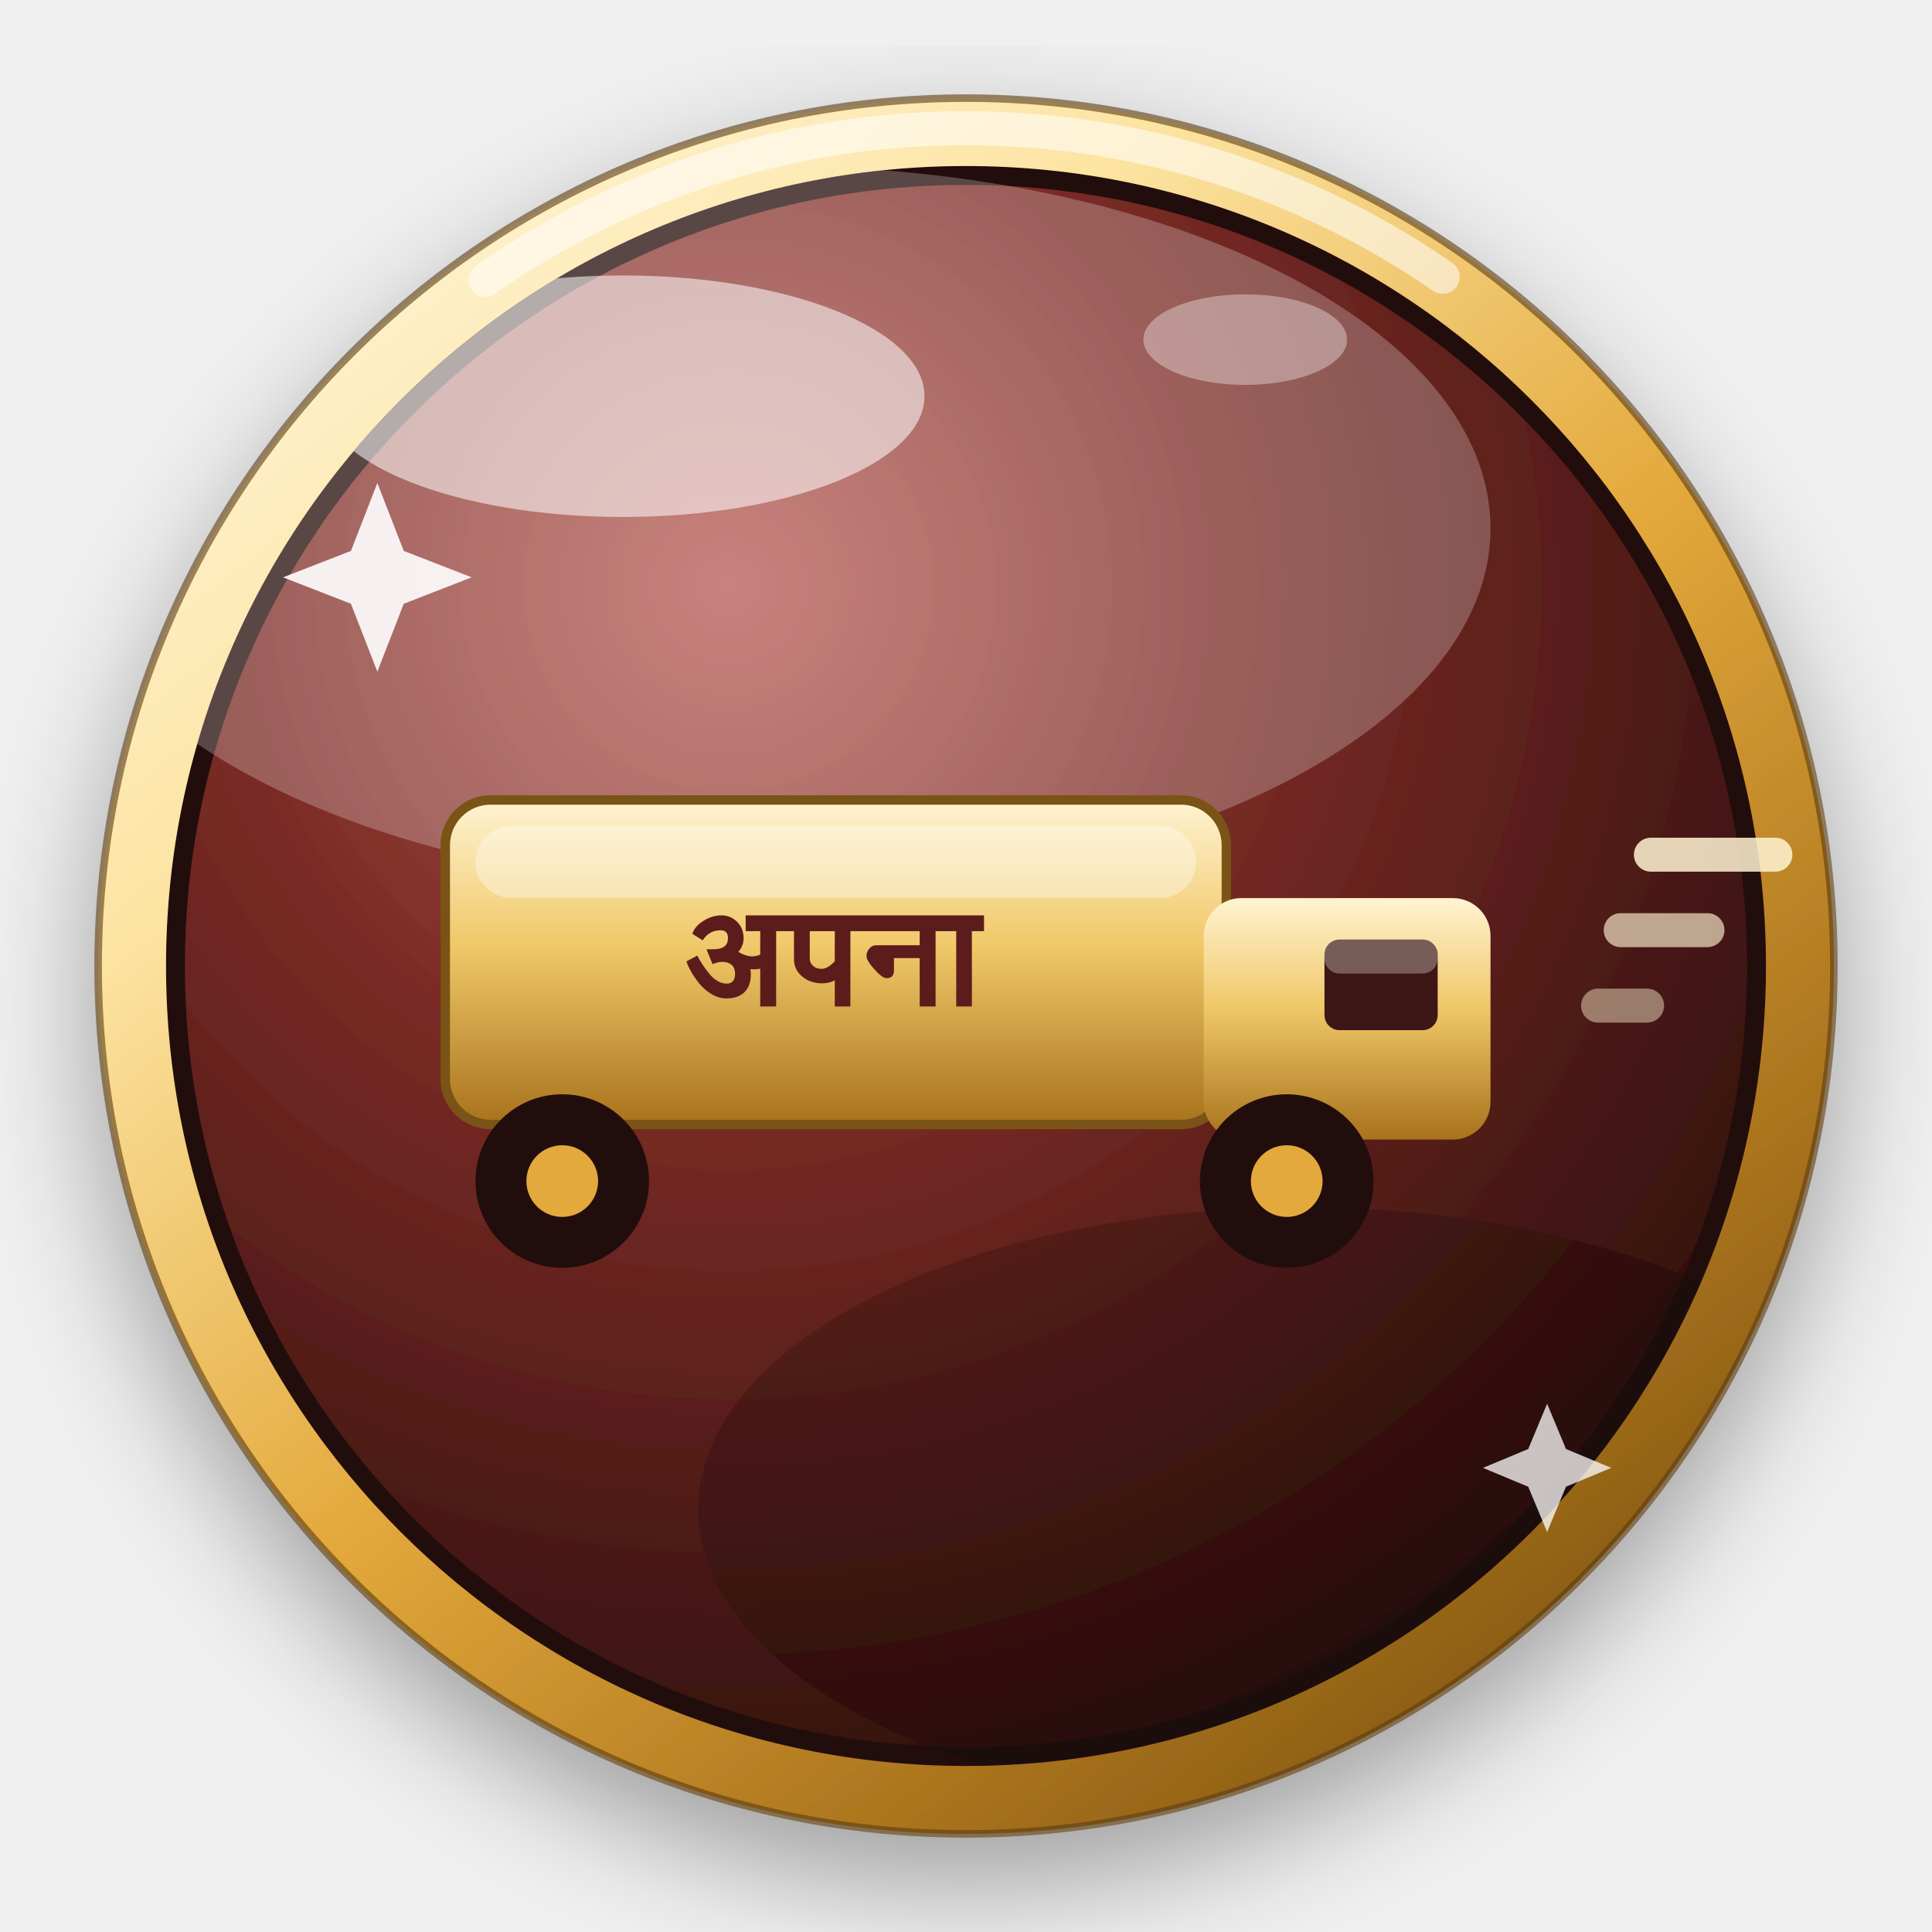
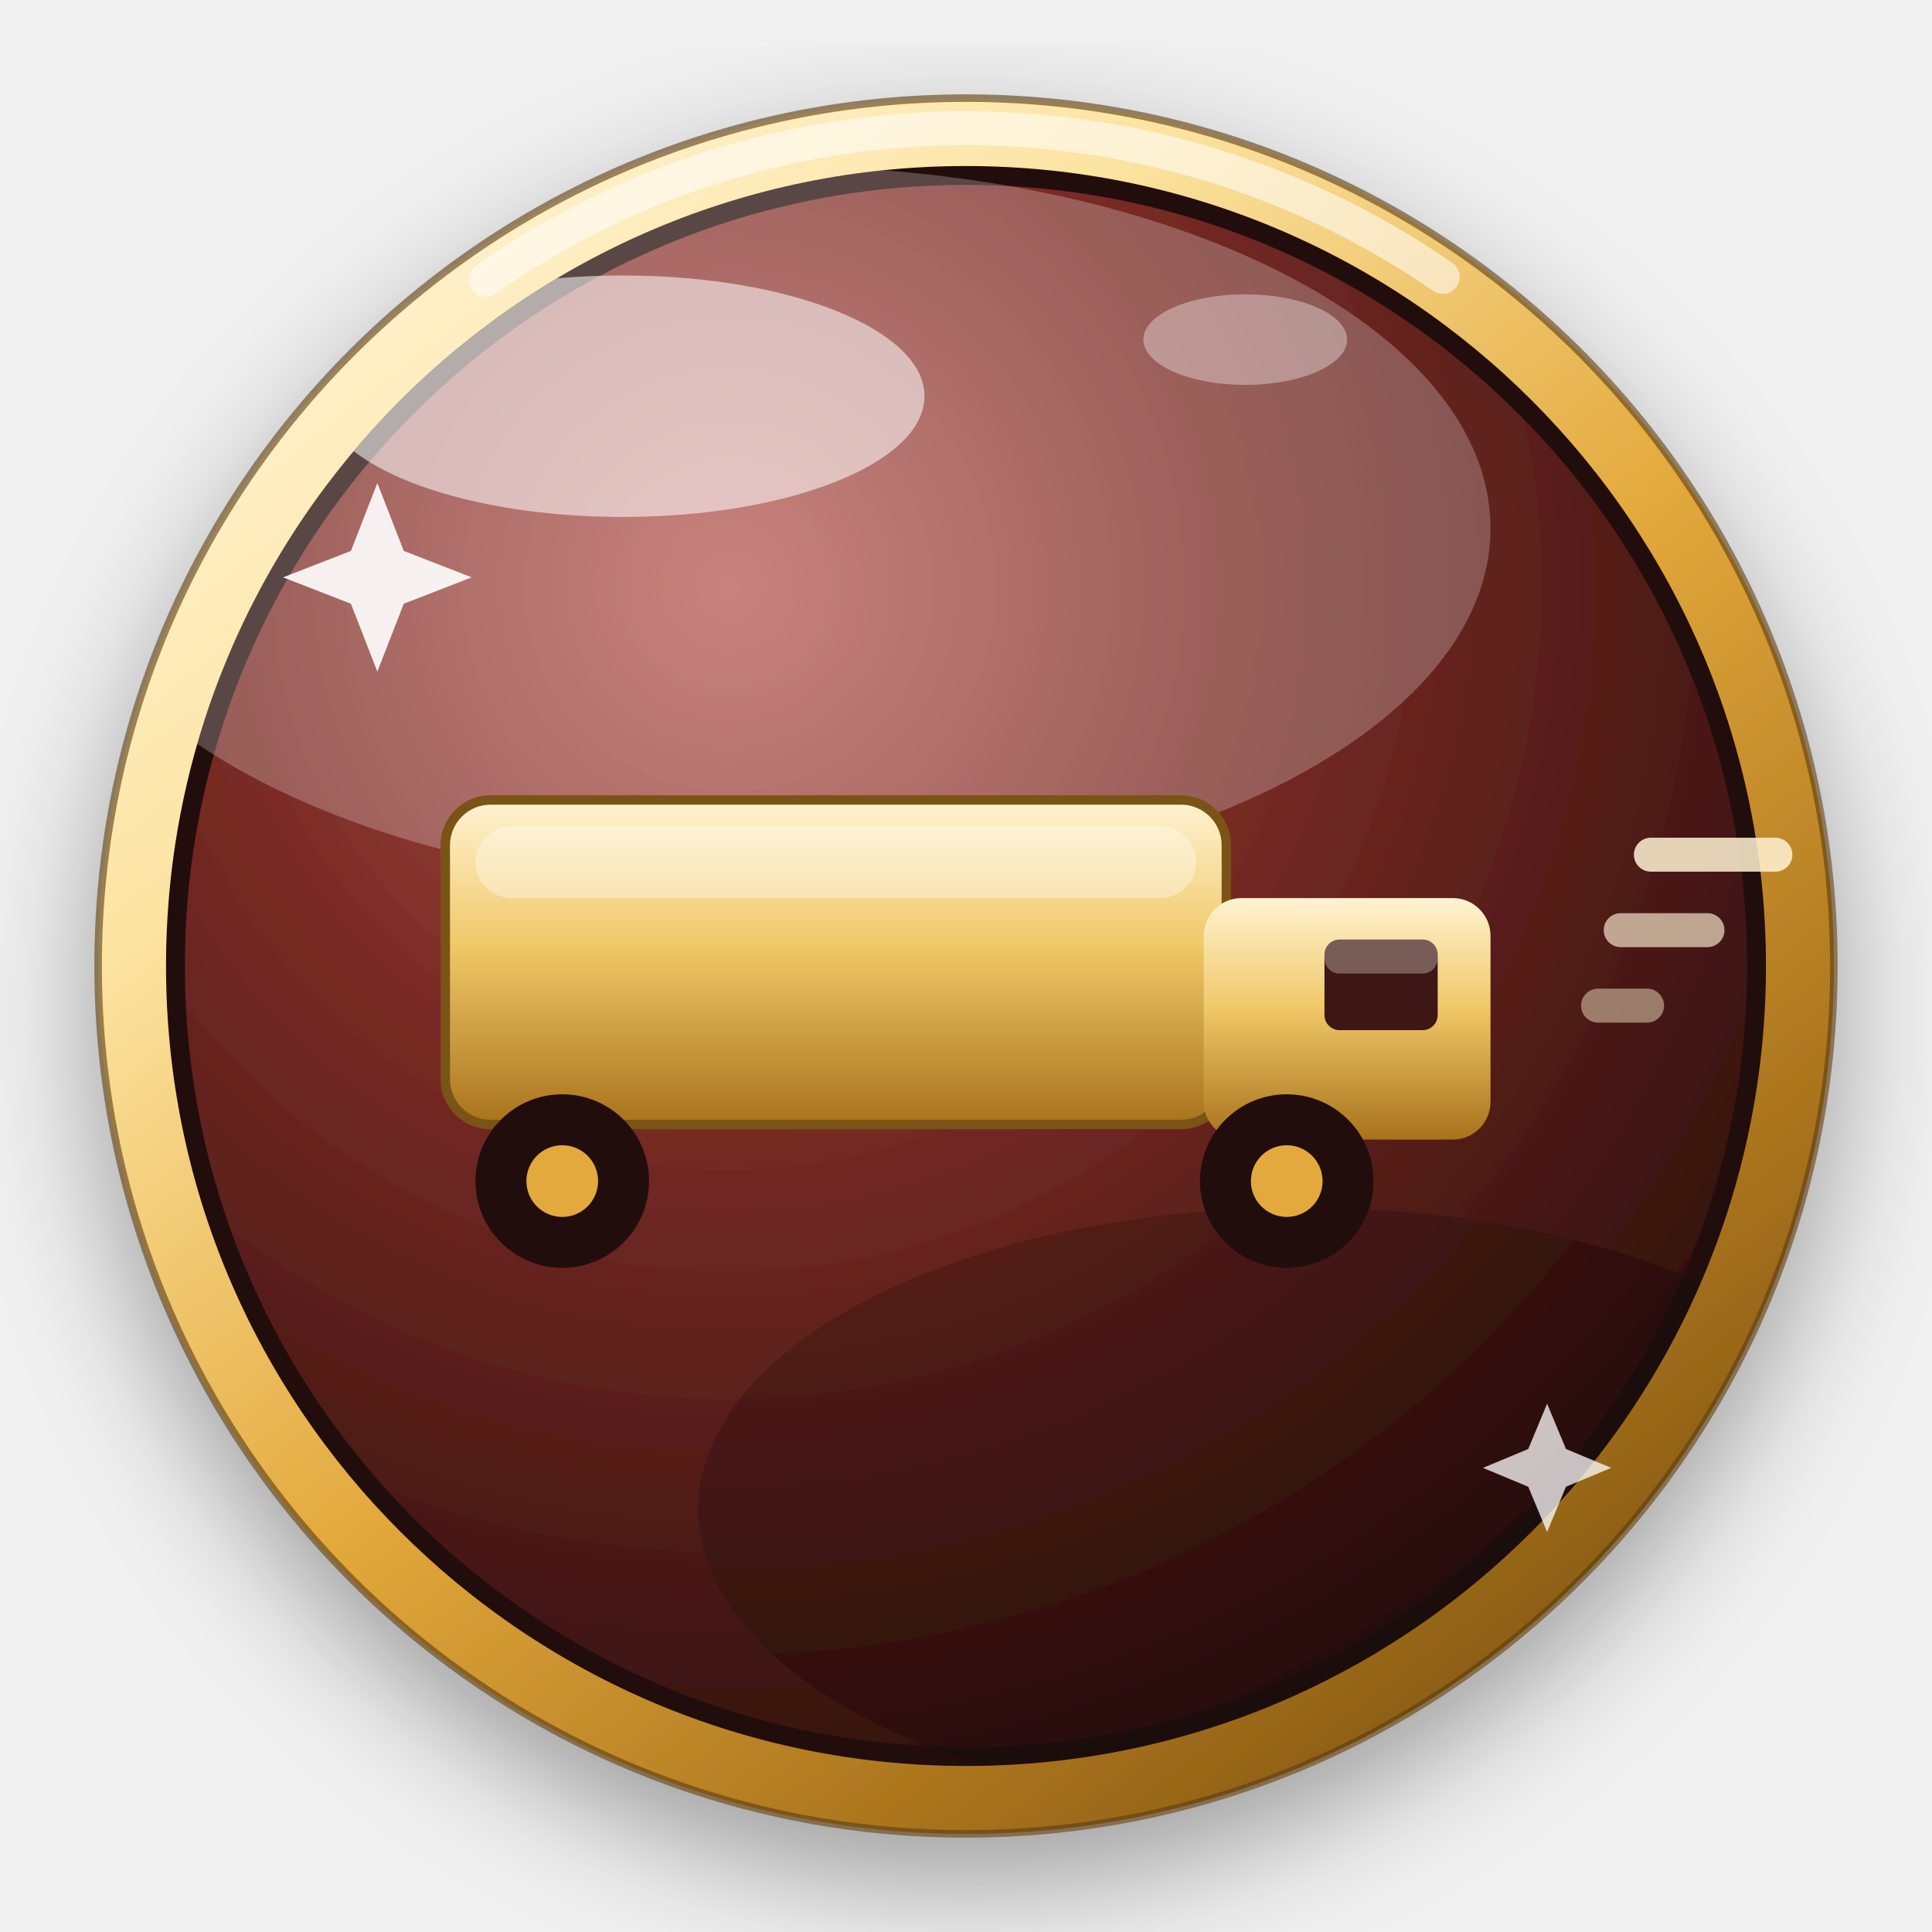
<svg xmlns="http://www.w3.org/2000/svg" width="512" height="512" viewBox="0 0 512 512">
  <defs>
    <radialGradient id="discGrad" cx="35%" cy="26%" r="78%">
      <stop offset="0%" stop-color="#B85B54" />
      <stop offset="40%" stop-color="#7C2C26" />
      <stop offset="100%" stop-color="#300F0D" />
    </radialGradient>
    <linearGradient id="ringGrad" x1="15%" y1="5%" x2="90%" y2="100%">
      <stop offset="0%" stop-color="#FFF4D6" />
      <stop offset="22%" stop-color="#FCE3A0" />
      <stop offset="50%" stop-color="#E3A93C" />
      <stop offset="78%" stop-color="#A8721C" />
      <stop offset="100%" stop-color="#6E4A11" />
    </linearGradient>
    <linearGradient id="goldGrad" x1="0%" y1="0%" x2="0%" y2="100%">
      <stop offset="0%" stop-color="#FFF3D2" />
      <stop offset="45%" stop-color="#F0C868" />
      <stop offset="100%" stop-color="#A8721C" />
    </linearGradient>
    <clipPath id="discClip">
      <circle cx="256" cy="256" r="212" />
    </clipPath>
    <filter id="dropShadow" x="-30%" y="-30%" width="160%" height="160%">
      <feDropShadow dx="0" dy="12" stdDeviation="16" flood-color="#000000" flood-opacity="0.35" />
    </filter>
  </defs>
  <g filter="url(#dropShadow)">
    <circle cx="256" cy="256" r="230" fill="url(#ringGrad)" />
    <circle cx="256" cy="256" r="230" fill="none" stroke="#5C3B0E" stroke-width="2" opacity="0.6" />
    <circle cx="256" cy="256" r="222" fill="none" stroke="#FFFFFF" stroke-width="9" opacity="0.55" stroke-dasharray="270 1165" stroke-linecap="round" transform="rotate(-125 256 256)" />
    <circle cx="256" cy="256" r="212" fill="#240C0A" />
    <circle cx="256" cy="256" r="207" fill="url(#discGrad)" />
    <g clip-path="url(#discClip)">
      <ellipse cx="345" cy="400" rx="160" ry="80" fill="#000000" opacity="0.18" />
      <ellipse cx="205" cy="140" rx="190" ry="96" fill="#FFFFFF" opacity="0.24" />
      <ellipse cx="165" cy="105" rx="80" ry="32" fill="#FFFFFF" opacity="0.55" />
      <ellipse cx="330" cy="90" rx="27" ry="12" fill="#FFFFFF" opacity="0.35" />
    </g>
    <g transform="translate(29,0)">
      <rect x="390" y="262" width="22" height="9" rx="4.5" fill="#FFF3D2" opacity="0.45" />
      <rect x="396" y="242" width="32" height="9" rx="4.5" fill="#FFF3D2" opacity="0.65" />
      <rect x="404" y="222" width="42" height="9" rx="4.5" fill="#FFF3D2" opacity="0.85" />
      <rect x="89" y="212" width="207" height="86" rx="12" fill="url(#goldGrad)" stroke="#7A5313" stroke-width="2.5" />
      <rect x="97" y="219" width="191" height="19" rx="9.5" fill="#FFFFFF" opacity="0.35" />
-       <text x="192" y="266" text-anchor="middle" font-family="'Noto Sans','Segoe UI',sans-serif" font-weight="800" font-size="37" fill="#5C1F1F">अपना</text>
      <rect x="290" y="238" width="76" height="64" rx="10" fill="url(#goldGrad)" />
      <rect x="322" y="249" width="30" height="24" rx="4" fill="#3D1512" />
      <rect x="322" y="249" width="30" height="9" rx="4" fill="#FFFFFF" opacity="0.3" />
      <circle cx="120" cy="313" r="23" fill="#240C0A" />
      <circle cx="120" cy="313" r="9.5" fill="#E3A93C" />
      <circle cx="312" cy="313" r="23" fill="#240C0A" />
      <circle cx="312" cy="313" r="9.5" fill="#E3A93C" />
    </g>
    <path d="M100 128 L107 146 L125 153 L107 160 L100 178 L93 160 L75 153 L93 146 Z" fill="#FFFFFF" opacity="0.9" />
    <path d="M410 372 L415 384 L427 389 L415 394 L410 406 L405 394 L393 389 L405 384 Z" fill="#FFFFFF" opacity="0.75" />
  </g>
</svg>
